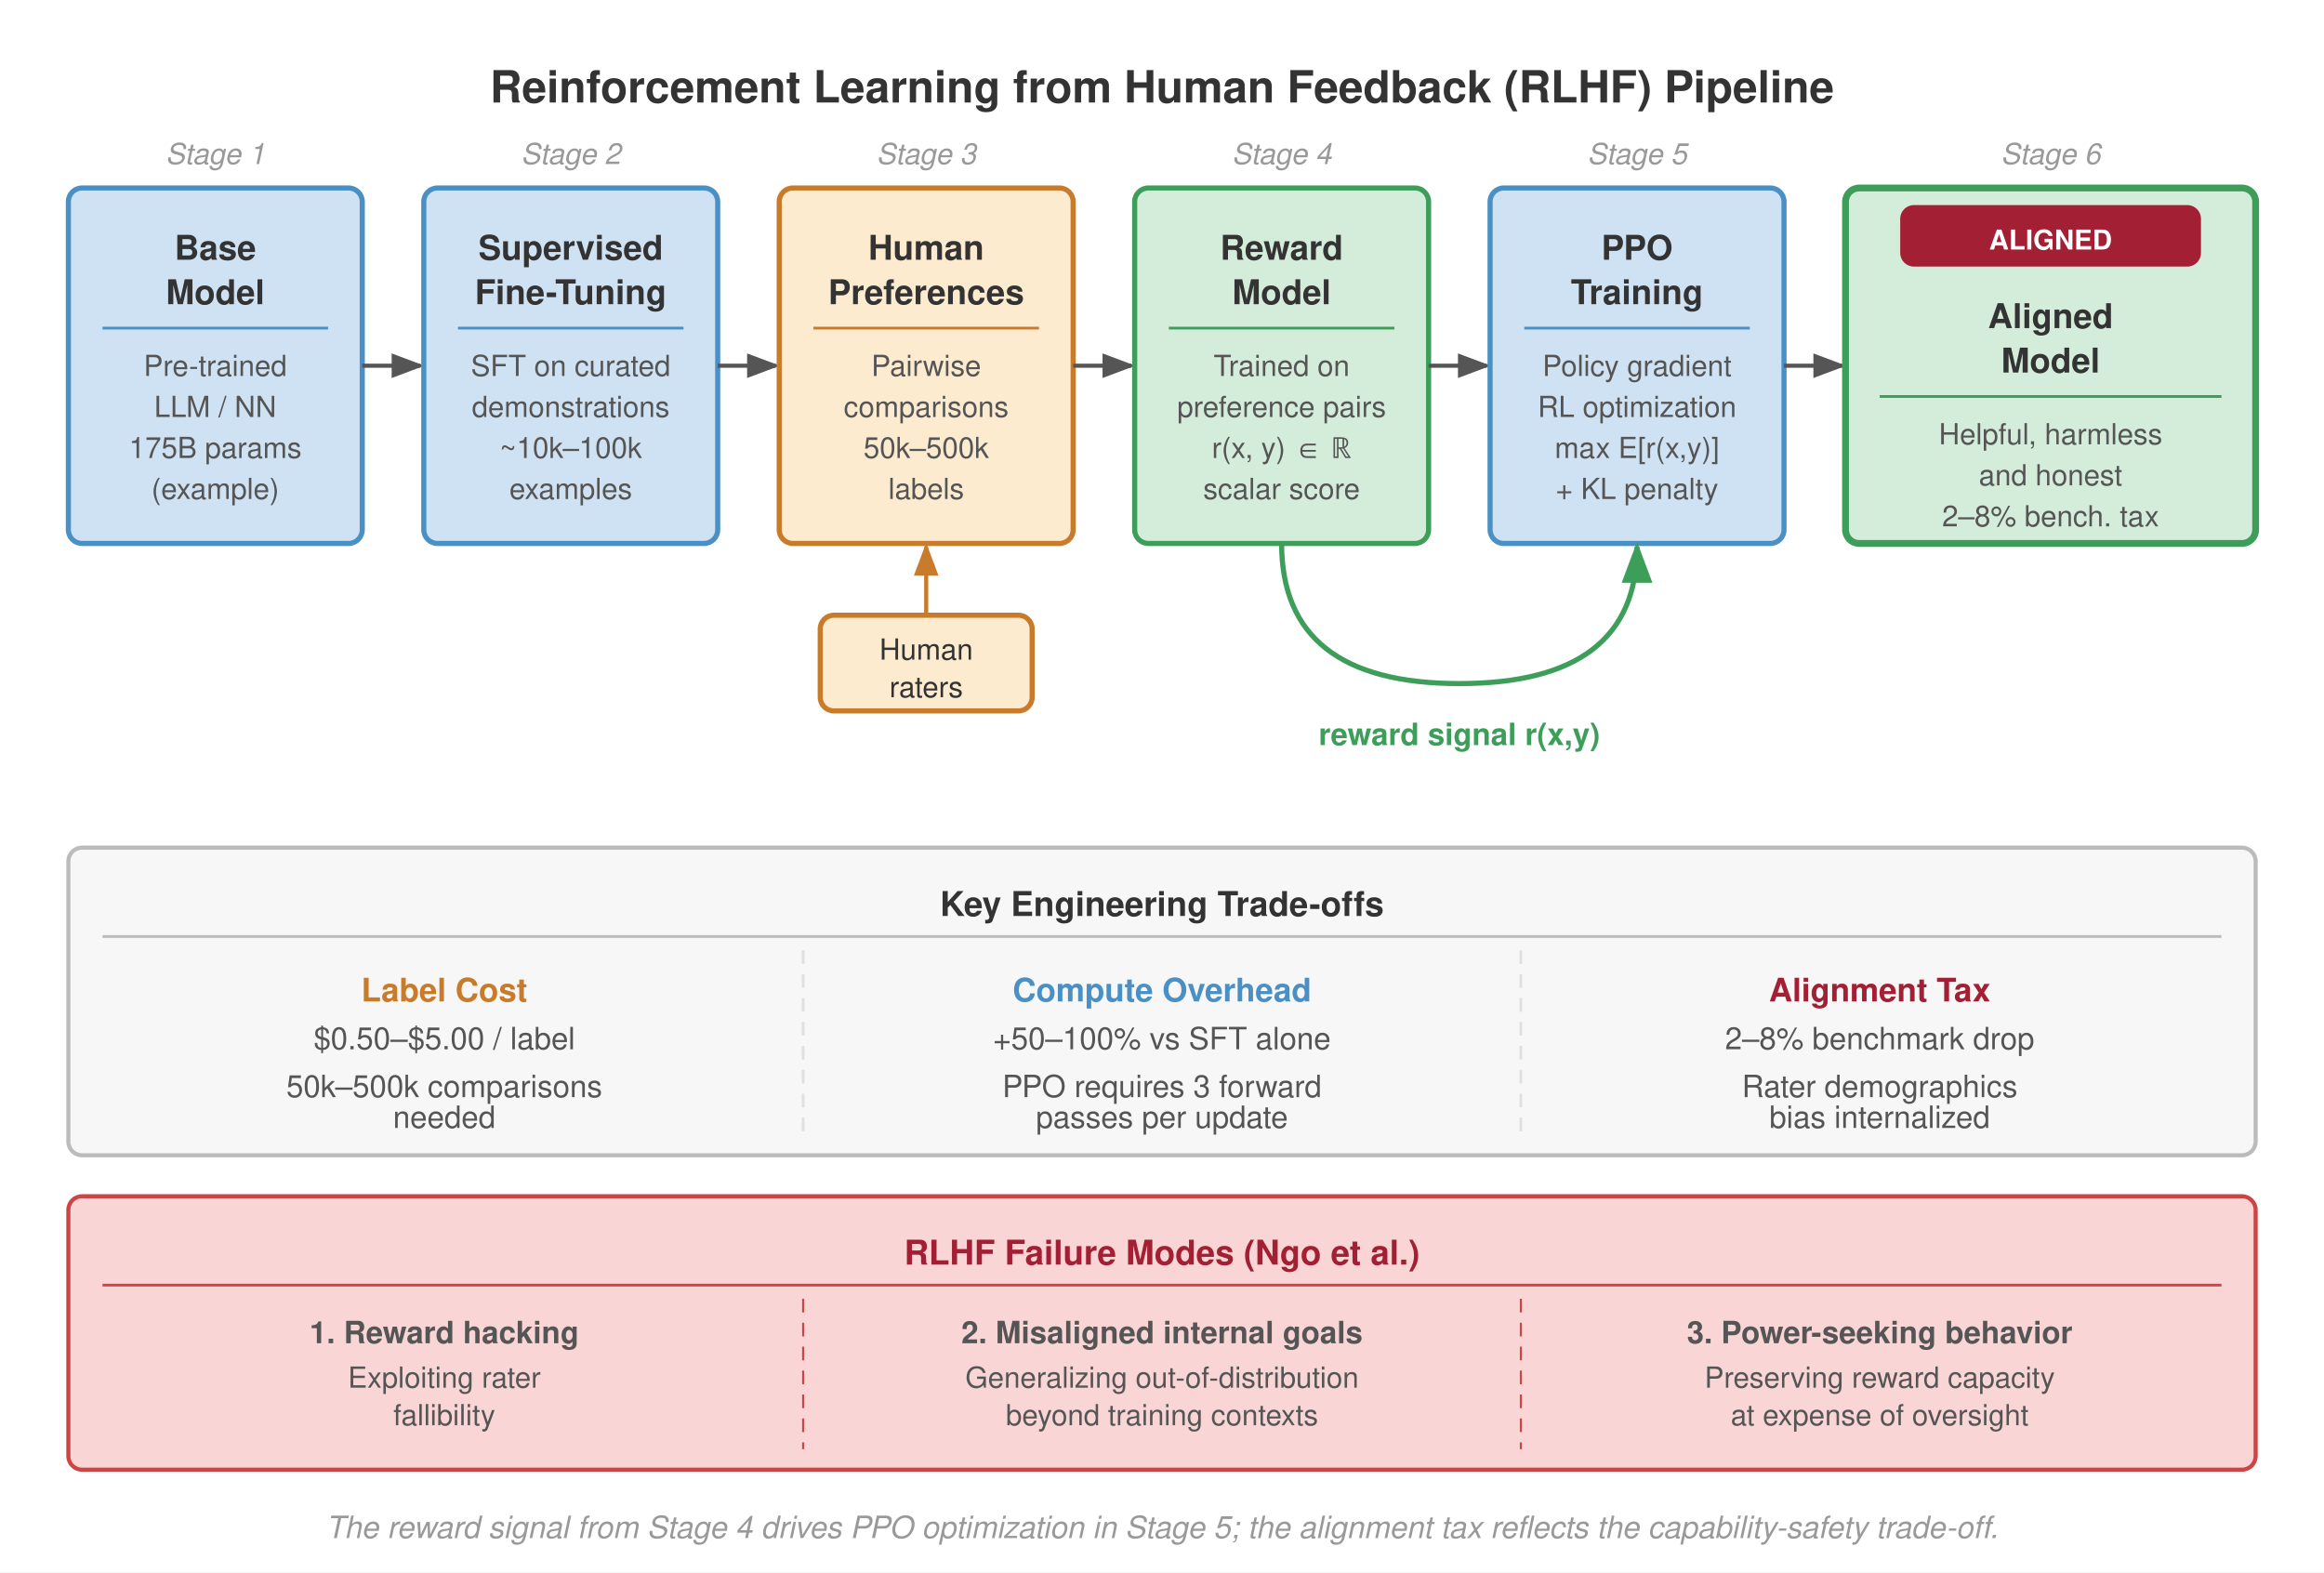
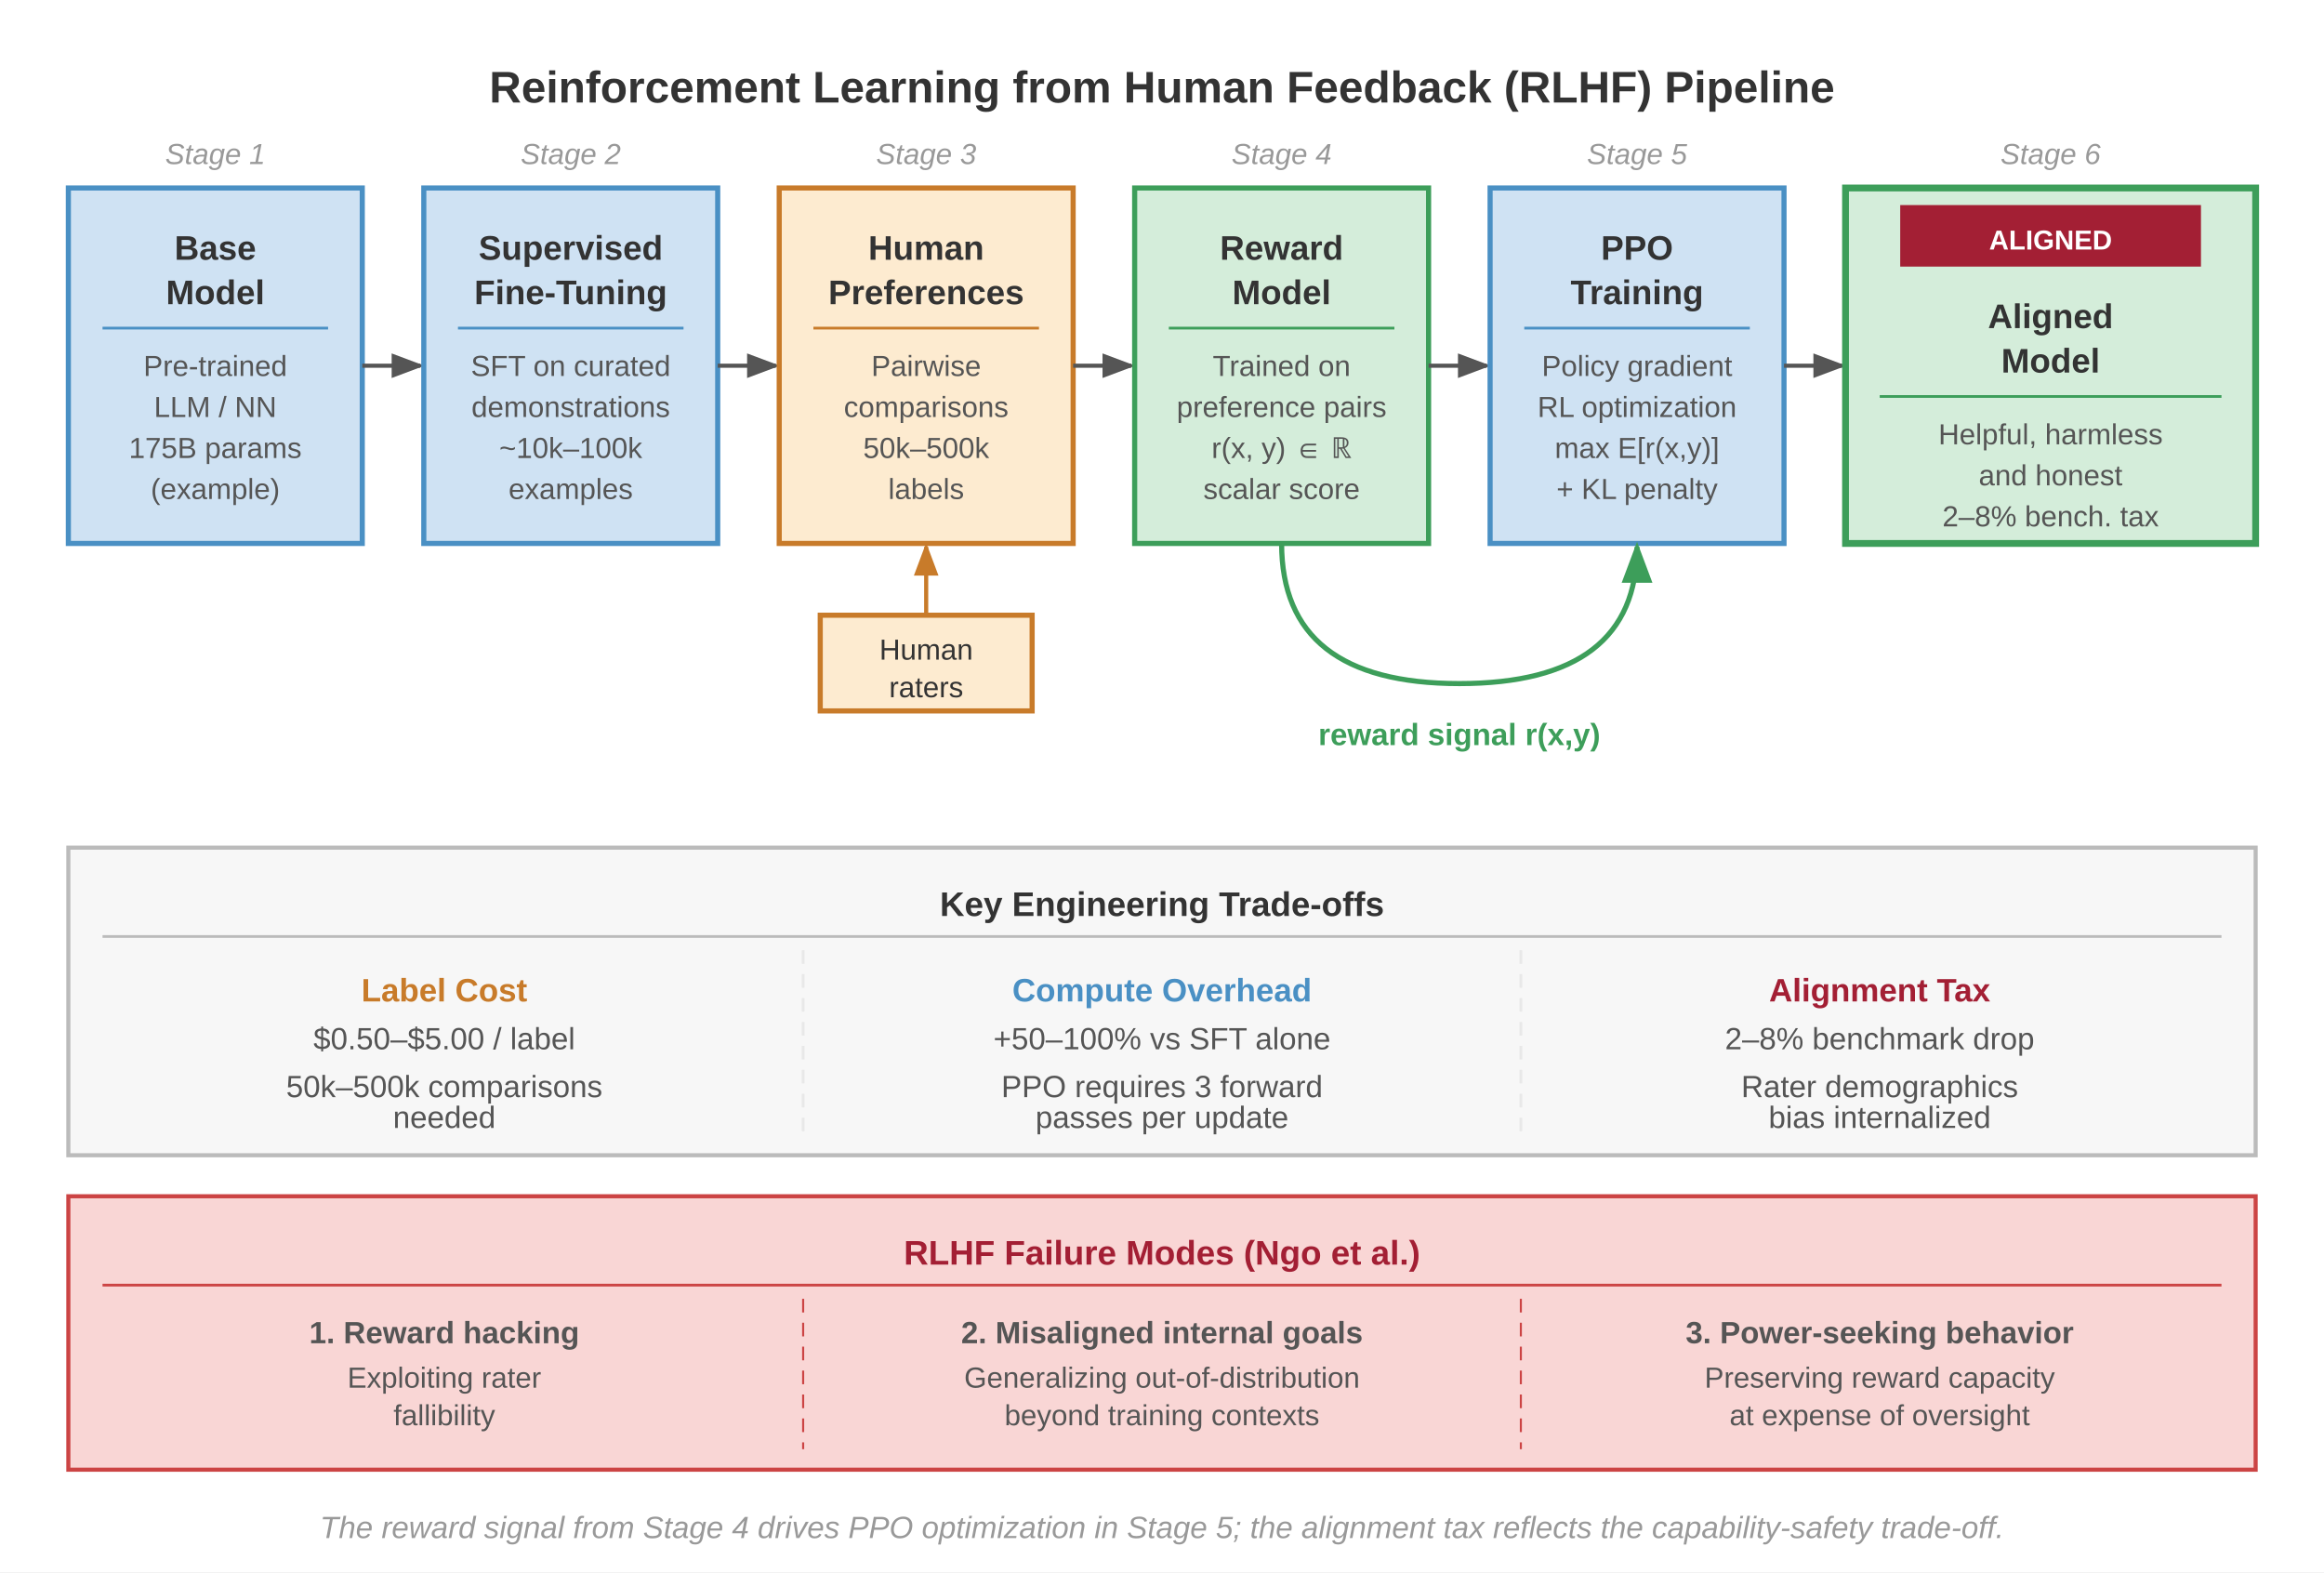
- <svg xmlns="http://www.w3.org/2000/svg" viewBox="0 0 680 460" font-family="Helvetica Neue, Helvetica, Arial, sans-serif">
+ <svg xmlns="http://www.w3.org/2000/svg" font-family="Arial, Helvetica, sans-serif" viewBox="0 0 680 460">
  <rect width="680" height="460" fill="#fff" />
  <defs>
    <marker id="arrow" markerWidth="8" markerHeight="6" refX="7" refY="3" orient="auto">
      <path d="M0,0 L8,3 L0,6 Z" fill="#555" />
    </marker>
    <marker id="arrow-green" markerWidth="8" markerHeight="6" refX="7" refY="3" orient="auto">
      <path d="M0,0 L8,3 L0,6 Z" fill="#3d9e5a" />
    </marker>
    <marker id="arrow-orange" markerWidth="8" markerHeight="6" refX="7" refY="3" orient="auto">
      <path d="M0,0 L8,3 L0,6 Z" fill="#c87b2a" />
    </marker>
    <marker id="arrow-blue" markerWidth="8" markerHeight="6" refX="7" refY="3" orient="auto">
      <path d="M0,0 L8,3 L0,6 Z" fill="#4a90c4" />
    </marker>
    <marker id="arrow-red" markerWidth="8" markerHeight="6" refX="7" refY="3" orient="auto">
      <path d="M0,0 L8,3 L0,6 Z" fill="#a31f34" />
    </marker>
  </defs>
  <text x="340" y="30" font-size="13" font-weight="700" fill="#333" text-anchor="middle">Reinforcement Learning from Human Feedback (RLHF) Pipeline</text>
  <text x="63" y="48" font-size="8.5" fill="#999" text-anchor="middle" font-style="italic">Stage 1</text>
  <text x="167" y="48" font-size="8.5" fill="#999" text-anchor="middle" font-style="italic">Stage 2</text>
  <text x="271" y="48" font-size="8.5" fill="#999" text-anchor="middle" font-style="italic">Stage 3</text>
  <text x="375" y="48" font-size="8.5" fill="#999" text-anchor="middle" font-style="italic">Stage 4</text>
  <text x="479" y="48" font-size="8.5" fill="#999" text-anchor="middle" font-style="italic">Stage 5</text>
  <text x="600" y="48" font-size="8.5" fill="#999" text-anchor="middle" font-style="italic">Stage 6</text>
-   <rect x="20" y="55" width="86" height="104" fill="#cfe2f3" stroke="#4a90c4" stroke-width="1.5" rx="4" />
+   <rect x="20" y="55" width="86" height="104" fill="#cfe2f3" stroke="#4a90c4" stroke-width="1.5" />
  <text x="63" y="76" font-size="10" font-weight="700" fill="#333" text-anchor="middle">Base</text>
  <text x="63" y="89" font-size="10" font-weight="700" fill="#333" text-anchor="middle">Model</text>
  <line x1="30" y1="96" x2="96" y2="96" stroke="#4a90c4" stroke-width="0.8" />
  <text x="63" y="110" font-size="8.5" fill="#555" text-anchor="middle">Pre-trained</text>
  <text x="63" y="122" font-size="8.5" fill="#555" text-anchor="middle">LLM / NN</text>
  <text x="63" y="134" font-size="8.5" fill="#555" text-anchor="middle">175B params</text>
  <text x="63" y="146" font-size="8.5" fill="#555" text-anchor="middle">(example)</text>
  <line x1="106" y1="107" x2="123" y2="107" stroke="#555" stroke-width="1.2" marker-end="url(#arrow)" />
-   <rect x="124" y="55" width="86" height="104" fill="#cfe2f3" stroke="#4a90c4" stroke-width="1.5" rx="4" />
+   <rect x="124" y="55" width="86" height="104" fill="#cfe2f3" stroke="#4a90c4" stroke-width="1.5" />
  <text x="167" y="76" font-size="10" font-weight="700" fill="#333" text-anchor="middle">Supervised</text>
  <text x="167" y="89" font-size="10" font-weight="700" fill="#333" text-anchor="middle">Fine-Tuning</text>
  <line x1="134" y1="96" x2="200" y2="96" stroke="#4a90c4" stroke-width="0.8" />
  <text x="167" y="110" font-size="8.5" fill="#555" text-anchor="middle">SFT on curated</text>
  <text x="167" y="122" font-size="8.5" fill="#555" text-anchor="middle">demonstrations</text>
  <text x="167" y="134" font-size="8.5" fill="#555" text-anchor="middle">~10k–100k</text>
  <text x="167" y="146" font-size="8.5" fill="#555" text-anchor="middle">examples</text>
  <line x1="210" y1="107" x2="227" y2="107" stroke="#555" stroke-width="1.2" marker-end="url(#arrow)" />
-   <rect x="228" y="55" width="86" height="104" fill="#fdebd0" stroke="#c87b2a" stroke-width="1.5" rx="4" />
+   <rect x="228" y="55" width="86" height="104" fill="#fdebd0" stroke="#c87b2a" stroke-width="1.5" />
  <text x="271" y="76" font-size="10" font-weight="700" fill="#333" text-anchor="middle">Human</text>
  <text x="271" y="89" font-size="10" font-weight="700" fill="#333" text-anchor="middle">Preferences</text>
  <line x1="238" y1="96" x2="304" y2="96" stroke="#c87b2a" stroke-width="0.8" />
  <text x="271" y="110" font-size="8.5" fill="#555" text-anchor="middle">Pairwise</text>
  <text x="271" y="122" font-size="8.5" fill="#555" text-anchor="middle">comparisons</text>
  <text x="271" y="134" font-size="8.5" fill="#555" text-anchor="middle">50k–500k</text>
  <text x="271" y="146" font-size="8.5" fill="#555" text-anchor="middle">labels</text>
  <g>
-     <rect x="240" y="180" width="62" height="28" fill="#fdebd0" stroke="#c87b2a" stroke-width="1.5" rx="4" />
+     <rect x="240" y="180" width="62" height="28" fill="#fdebd0" stroke="#c87b2a" stroke-width="1.5" />
    <text x="271" y="193" font-size="8.5" fill="#333" text-anchor="middle">Human</text>
    <text x="271" y="204" font-size="8.5" fill="#333" text-anchor="middle">raters</text>
  </g>
  <line x1="271" y1="180" x2="271" y2="160" stroke="#c87b2a" stroke-width="1.2" marker-end="url(#arrow-orange)" />
  <line x1="314" y1="107" x2="331" y2="107" stroke="#555" stroke-width="1.2" marker-end="url(#arrow)" />
-   <rect x="332" y="55" width="86" height="104" fill="#d4edda" stroke="#3d9e5a" stroke-width="1.5" rx="4" />
+   <rect x="332" y="55" width="86" height="104" fill="#d4edda" stroke="#3d9e5a" stroke-width="1.5" />
  <text x="375" y="76" font-size="10" font-weight="700" fill="#333" text-anchor="middle">Reward</text>
  <text x="375" y="89" font-size="10" font-weight="700" fill="#333" text-anchor="middle">Model</text>
  <line x1="342" y1="96" x2="408" y2="96" stroke="#3d9e5a" stroke-width="0.8" />
  <text x="375" y="110" font-size="8.5" fill="#555" text-anchor="middle">Trained on</text>
  <text x="375" y="122" font-size="8.5" fill="#555" text-anchor="middle">preference pairs</text>
  <text x="375" y="134" font-size="8.5" fill="#555" text-anchor="middle">r(x, y) ∈ ℝ</text>
  <text x="375" y="146" font-size="8.5" fill="#555" text-anchor="middle">scalar score</text>
  <line x1="418" y1="107" x2="435" y2="107" stroke="#555" stroke-width="1.2" marker-end="url(#arrow)" />
-   <rect x="436" y="55" width="86" height="104" fill="#cfe2f3" stroke="#4a90c4" stroke-width="1.5" rx="4" />
+   <rect x="436" y="55" width="86" height="104" fill="#cfe2f3" stroke="#4a90c4" stroke-width="1.5" />
  <text x="479" y="76" font-size="10" font-weight="700" fill="#333" text-anchor="middle">PPO</text>
  <text x="479" y="89" font-size="10" font-weight="700" fill="#333" text-anchor="middle">Training</text>
  <line x1="446" y1="96" x2="512" y2="96" stroke="#4a90c4" stroke-width="0.8" />
  <text x="479" y="110" font-size="8.5" fill="#555" text-anchor="middle">Policy gradient</text>
  <text x="479" y="122" font-size="8.5" fill="#555" text-anchor="middle">RL optimization</text>
  <text x="479" y="134" font-size="8.5" fill="#555" text-anchor="middle">max E[r(x,y)]</text>
  <text x="479" y="146" font-size="8.5" fill="#555" text-anchor="middle">+ KL penalty</text>
  <line x1="522" y1="107" x2="539" y2="107" stroke="#555" stroke-width="1.2" marker-end="url(#arrow)" />
-   <rect x="540" y="55" width="120" height="104" fill="#d4edda" stroke="#3d9e5a" stroke-width="2" rx="4" />
-   <rect x="556" y="60" width="88" height="18" fill="#a31f34" rx="4" />
+   <rect x="540" y="55" width="120" height="104" fill="#d4edda" stroke="#3d9e5a" stroke-width="2" />
+   <rect x="556" y="60" width="88" height="18" fill="#a31f34" />
  <text x="600" y="73" font-size="8" font-weight="700" fill="#fff" text-anchor="middle">ALIGNED</text>
  <text x="600" y="96" font-size="10" font-weight="700" fill="#333" text-anchor="middle">Aligned</text>
  <text x="600" y="109" font-size="10" font-weight="700" fill="#333" text-anchor="middle">Model</text>
  <line x1="550" y1="116" x2="650" y2="116" stroke="#3d9e5a" stroke-width="0.8" />
  <text x="600" y="130" font-size="8.5" fill="#555" text-anchor="middle">Helpful, harmless</text>
  <text x="600" y="142" font-size="8.5" fill="#555" text-anchor="middle">and honest</text>
  <text x="600" y="154" font-size="8.5" fill="#555" text-anchor="middle">2–8% bench. tax</text>
  <path d="M 375,159 Q 375,200 427,200 Q 479,200 479,160" fill="none" stroke="#3d9e5a" stroke-width="1.5" stroke-dasharray="none" marker-end="url(#arrow-green)" />
  <text x="427" y="218" font-size="9" font-weight="700" fill="#3d9e5a" text-anchor="middle">reward signal r(x,y)</text>
-   <rect x="20" y="248" width="640" height="90" fill="#f7f7f7" stroke="#bbb" stroke-width="1.2" rx="4" />
+   <rect x="20" y="248" width="640" height="90" fill="#f7f7f7" stroke="#bbb" stroke-width="1.2" />
  <text x="340" y="268" font-size="10" font-weight="700" fill="#333" text-anchor="middle">Key Engineering Trade-offs</text>
  <line x1="30" y1="274" x2="650" y2="274" stroke="#bbb" stroke-width="0.8" />
  <text x="130" y="293" font-size="9.5" font-weight="700" fill="#c87b2a" text-anchor="middle">Label Cost</text>
  <text x="130" y="307" font-size="9" fill="#555" text-anchor="middle">$0.50–$5.00 / label</text>
  <text x="130" y="321" font-size="9" fill="#555" text-anchor="middle">50k–500k comparisons</text>
  <text x="130" y="330" font-size="9" fill="#555" text-anchor="middle">needed</text>
  <text x="340" y="293" font-size="9.5" font-weight="700" fill="#4a90c4" text-anchor="middle">Compute Overhead</text>
  <text x="340" y="307" font-size="9" fill="#555" text-anchor="middle">+50–100% vs SFT alone</text>
  <text x="340" y="321" font-size="9" fill="#555" text-anchor="middle">PPO requires 3 forward</text>
  <text x="340" y="330" font-size="9" fill="#555" text-anchor="middle">passes per update</text>
  <text x="550" y="293" font-size="9.5" font-weight="700" fill="#a31f34" text-anchor="middle">Alignment Tax</text>
  <text x="550" y="307" font-size="9" fill="#555" text-anchor="middle">2–8% benchmark drop</text>
  <text x="550" y="321" font-size="9" fill="#555" text-anchor="middle">Rater demographics</text>
  <text x="550" y="330" font-size="9" fill="#555" text-anchor="middle">bias internalized</text>
-   <line x1="235" y1="278" x2="235" y2="332" stroke="#e0e0e0" stroke-dasharray="4,3" stroke-width="0.8" />
-   <line x1="445" y1="278" x2="445" y2="332" stroke="#e0e0e0" stroke-dasharray="4,3" stroke-width="0.8" />
-   <rect x="20" y="350" width="640" height="80" fill="#f9d6d5" stroke="#c44" stroke-width="1.2" rx="4" />
+   <line x1="235" y1="278" x2="235" y2="332" stroke="#e8e8e8" stroke-dasharray="4,3" stroke-width="0.8" />
+   <line x1="445" y1="278" x2="445" y2="332" stroke="#e8e8e8" stroke-dasharray="4,3" stroke-width="0.8" />
+   <rect x="20" y="350" width="640" height="80" fill="#f9d6d5" stroke="#c44" stroke-width="1.2" />
  <text x="340" y="370" font-size="10" font-weight="700" fill="#a31f34" text-anchor="middle">RLHF Failure Modes (Ngo et al.)</text>
  <line x1="30" y1="376" x2="650" y2="376" stroke="#c44" stroke-width="0.8" />
  <text x="130" y="393" font-size="9" fill="#555" text-anchor="middle" font-weight="700">1. Reward hacking</text>
  <text x="130" y="406" font-size="8.5" fill="#555" text-anchor="middle">Exploiting rater</text>
  <text x="130" y="417" font-size="8.5" fill="#555" text-anchor="middle">fallibility</text>
  <text x="340" y="393" font-size="9" fill="#555" text-anchor="middle" font-weight="700">2. Misaligned internal goals</text>
  <text x="340" y="406" font-size="8.5" fill="#555" text-anchor="middle">Generalizing out-of-distribution</text>
  <text x="340" y="417" font-size="8.5" fill="#555" text-anchor="middle">beyond training contexts</text>
  <text x="550" y="393" font-size="9" fill="#555" text-anchor="middle" font-weight="700">3. Power-seeking behavior</text>
  <text x="550" y="406" font-size="8.5" fill="#555" text-anchor="middle">Preserving reward capacity</text>
  <text x="550" y="417" font-size="8.5" fill="#555" text-anchor="middle">at expense of oversight</text>
  <line x1="235" y1="380" x2="235" y2="424" stroke="#c44" stroke-dasharray="4,3" stroke-width="0.6" />
  <line x1="445" y1="380" x2="445" y2="424" stroke="#c44" stroke-dasharray="4,3" stroke-width="0.6" />
  <text x="340" y="450" font-size="9" fill="#999" text-anchor="middle" font-style="italic">The reward signal from Stage 4 drives PPO optimization in Stage 5; the alignment tax reflects the capability-safety trade-off.</text>
</svg>
